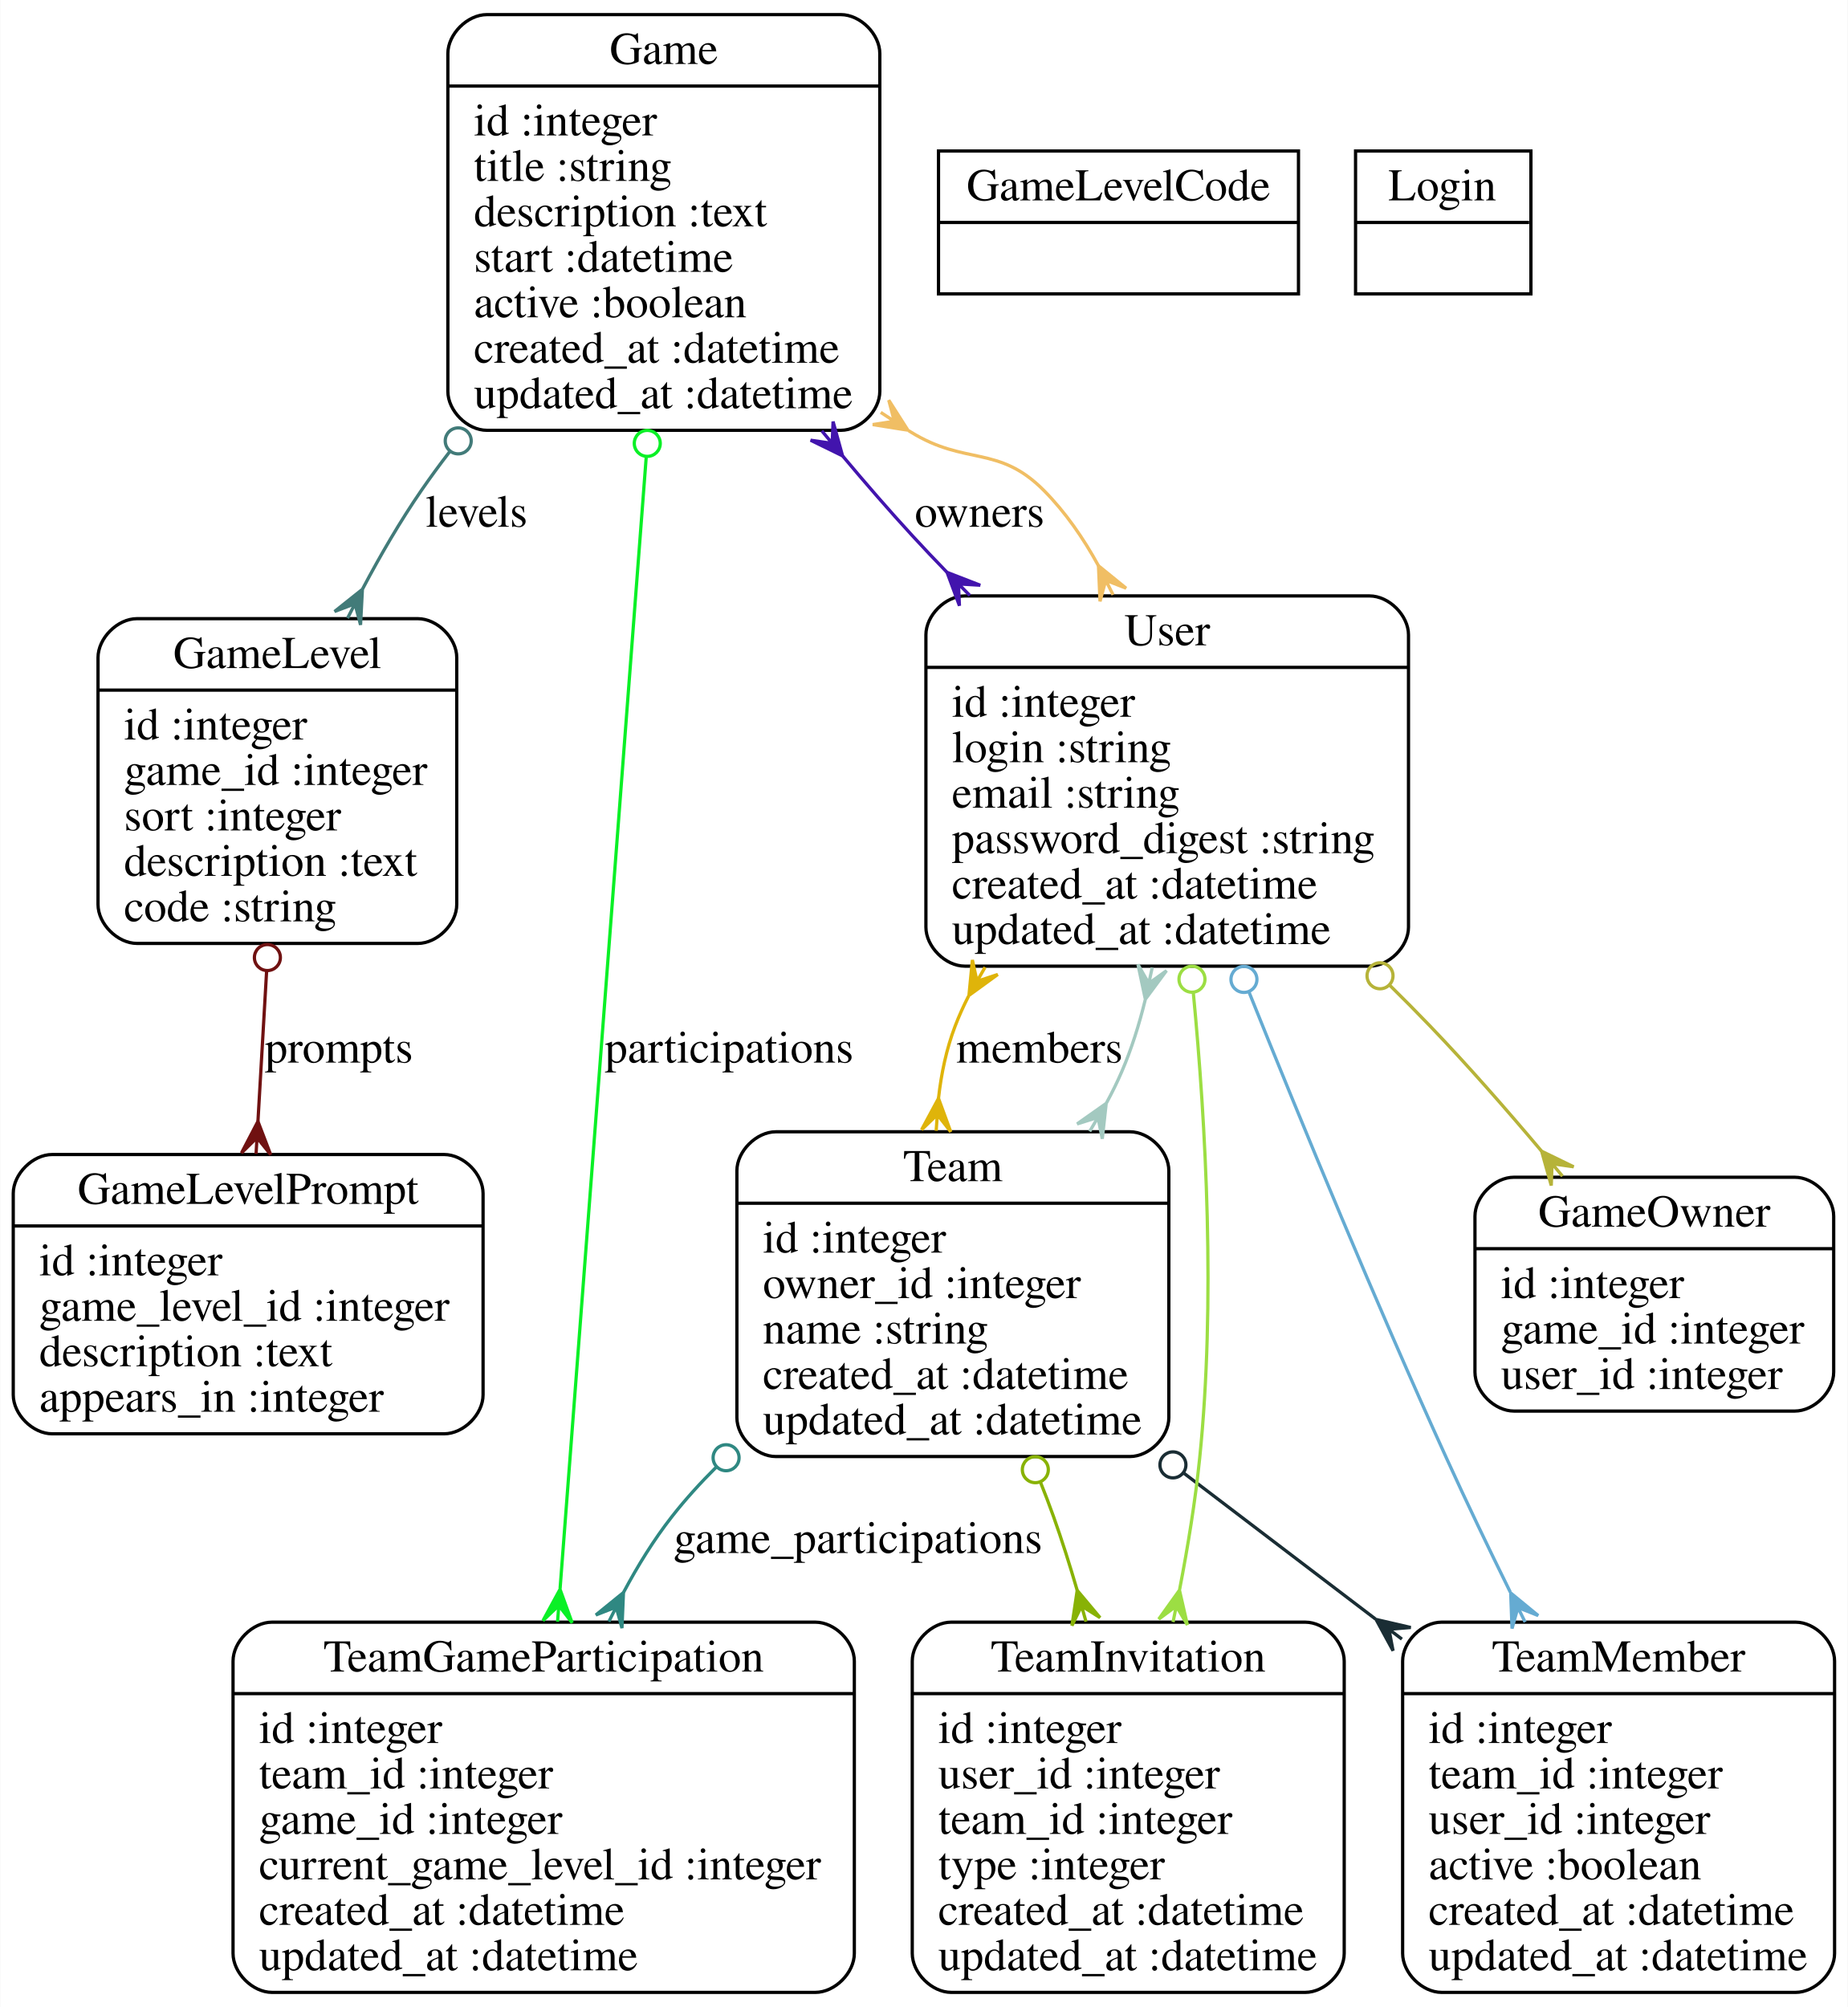
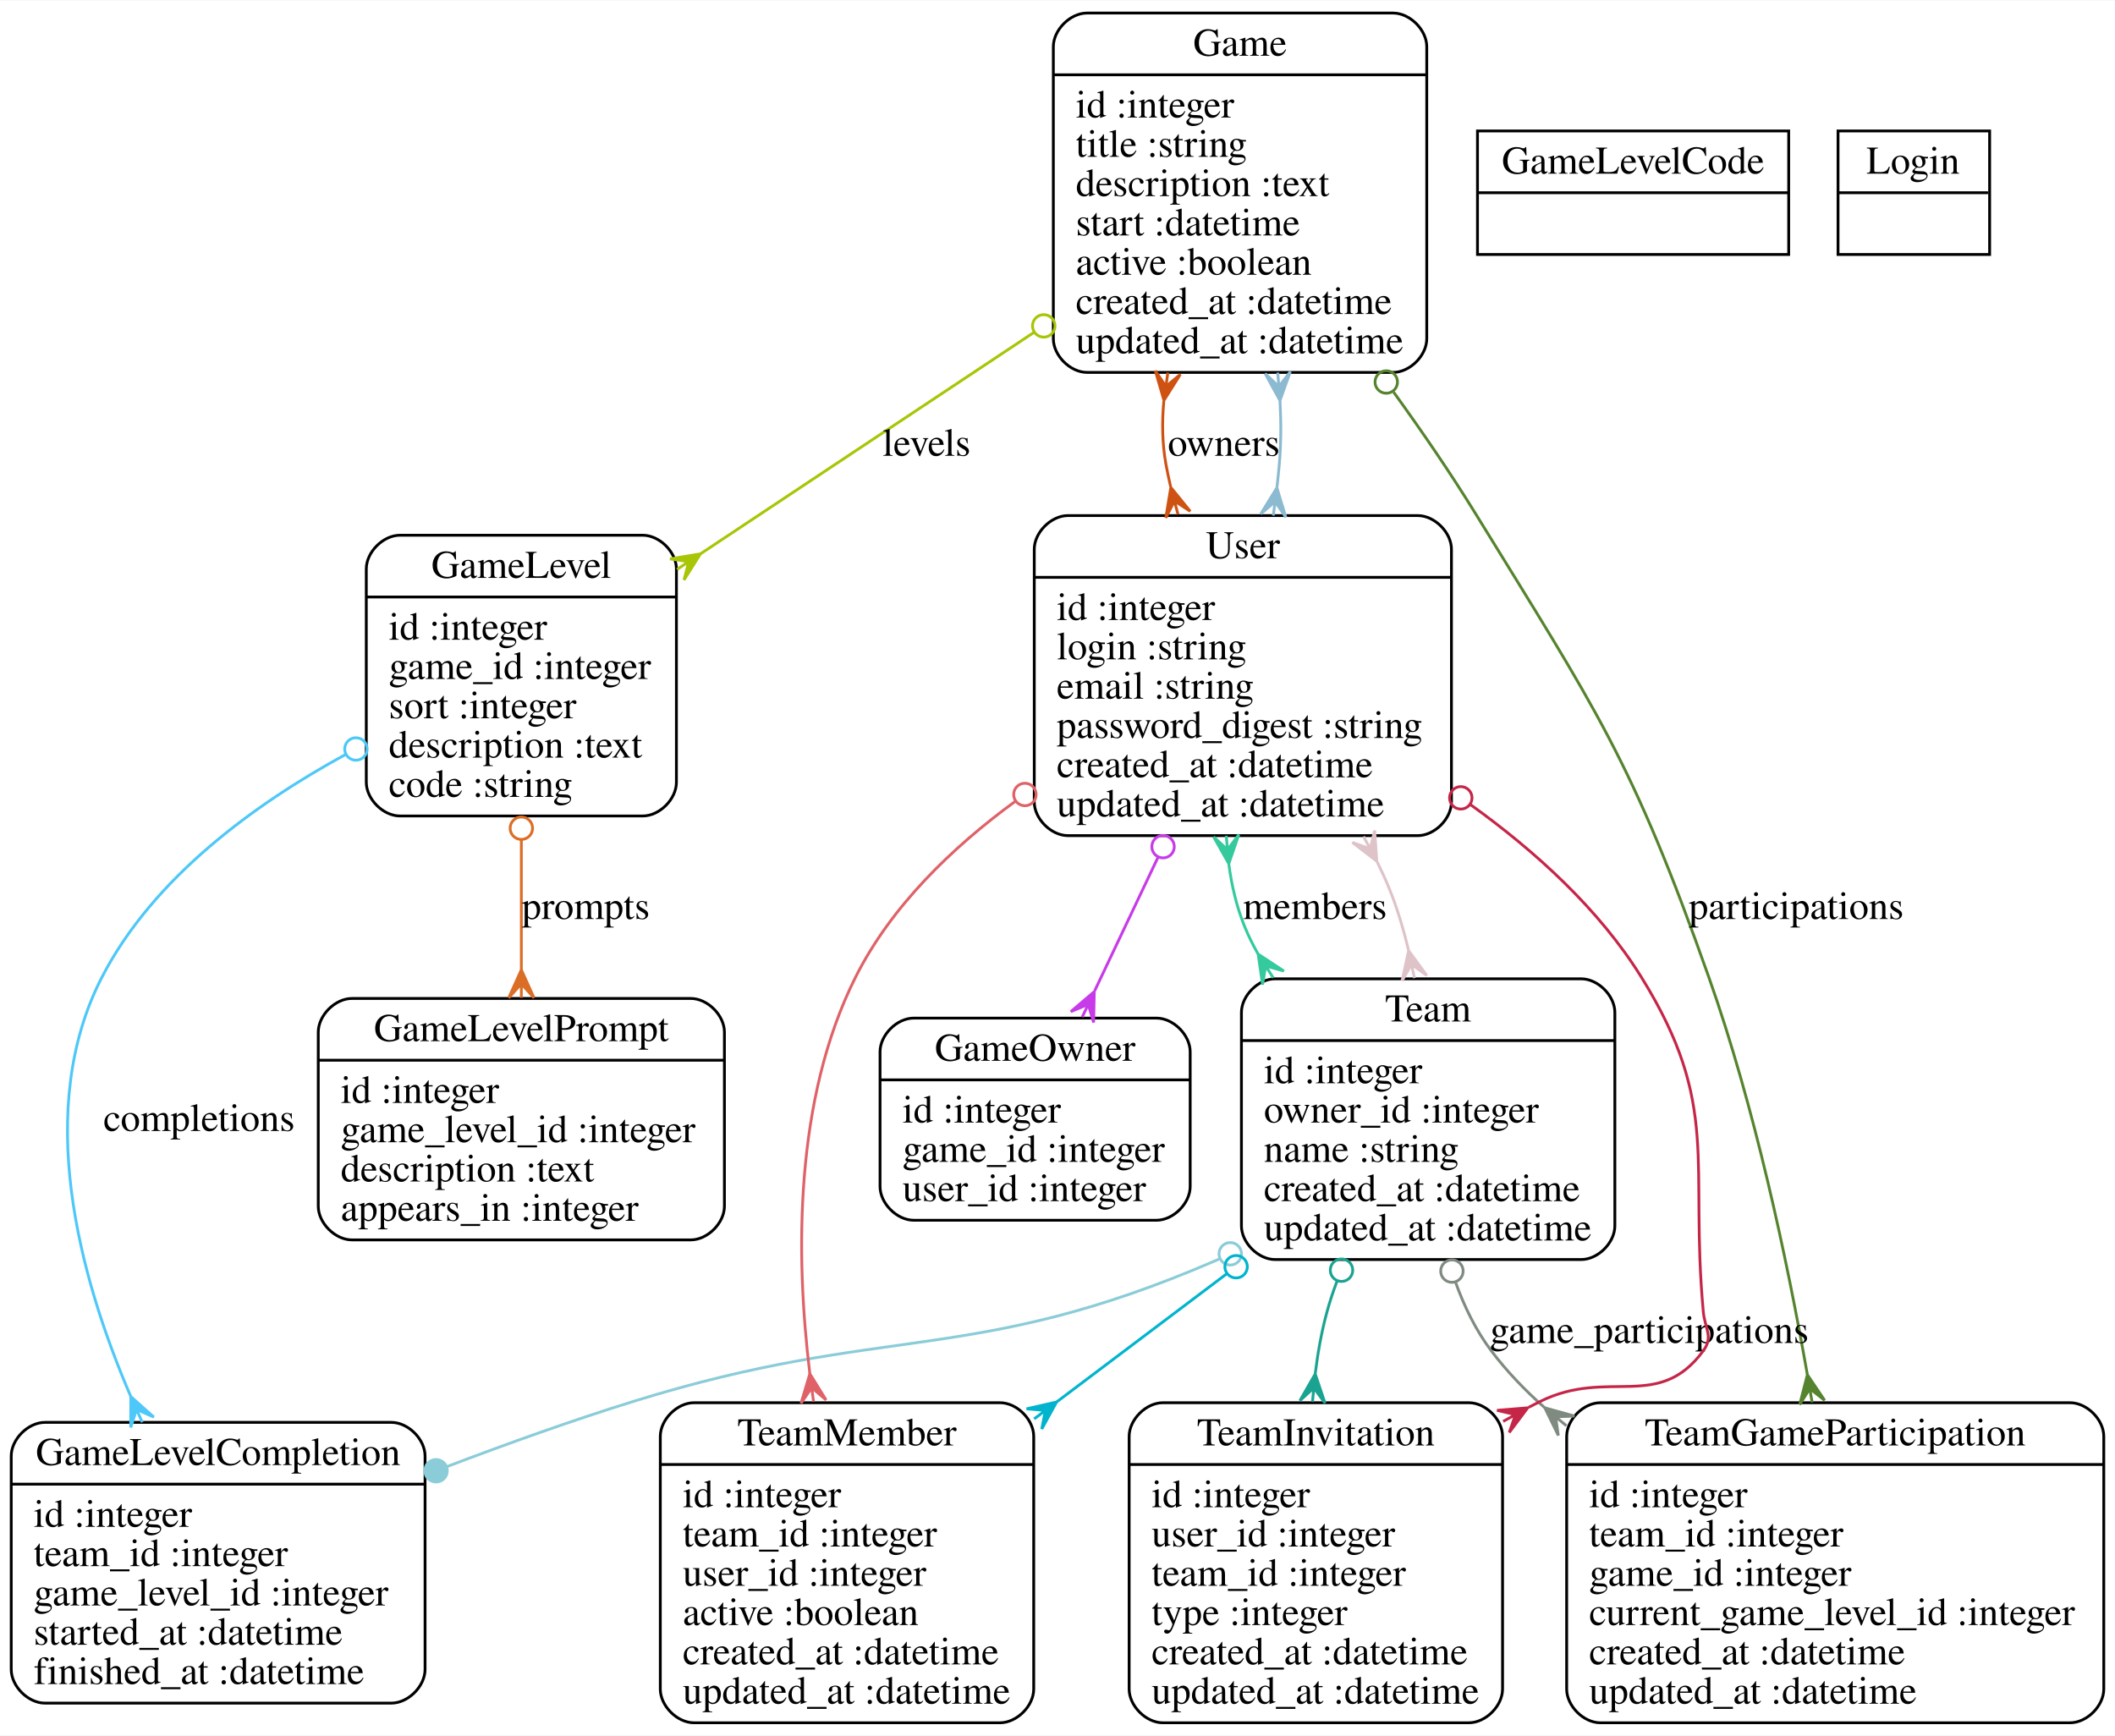
- <svg xmlns="http://www.w3.org/2000/svg" width="569pt" height="618pt" viewBox="0.00 0.00 568.84 618.00">
+ <svg xmlns="http://www.w3.org/2000/svg" width="753pt" height="618pt" viewBox="0.00 0.00 753.36 618.00">
  <g id="graph0" class="graph" transform="scale(1 1) rotate(0) translate(4 614)">
-     <polygon fill="white" stroke="none" points="-4,4 -4,-614 564.842,-614 564.842,4 -4,4" />
+     <polygon fill="white" stroke="none" points="-4,4 -4,-614 749.361,-614 749.361,4 -4,4" />
    <g id="node1" class="node">
-       <path fill="none" stroke="black" d="M145.831,-481.5C145.831,-481.5 254.842,-481.5 254.842,-481.5 260.842,-481.5 266.842,-487.5 266.842,-493.5 266.842,-493.5 266.842,-597.5 266.842,-597.5 266.842,-603.5 260.842,-609.5 254.842,-609.5 254.842,-609.5 145.831,-609.5 145.831,-609.5 139.831,-609.5 133.831,-603.5 133.831,-597.5 133.831,-597.5 133.831,-493.5 133.831,-493.5 133.831,-487.5 139.831,-481.5 145.831,-481.5" />
-       <text text-anchor="middle" x="200.336" y="-594.3" font-family="Times,serif" font-size="14.00">Game</text>
-       <polyline fill="none" stroke="black" points="133.831,-587.5 266.842,-587.5 " />
-       <text text-anchor="start" x="141.831" y="-572.3" font-family="Times,serif" font-size="14.00">id :integer</text>
-       <text text-anchor="start" x="141.831" y="-558.3" font-family="Times,serif" font-size="14.00">title :string</text>
-       <text text-anchor="start" x="141.831" y="-544.3" font-family="Times,serif" font-size="14.00">description :text</text>
-       <text text-anchor="start" x="141.831" y="-530.3" font-family="Times,serif" font-size="14.00">start :datetime</text>
-       <text text-anchor="start" x="141.831" y="-516.3" font-family="Times,serif" font-size="14.00">active :boolean</text>
-       <text text-anchor="start" x="141.831" y="-502.3" font-family="Times,serif" font-size="14.00">created_at :datetime</text>
-       <text text-anchor="start" x="141.831" y="-488.3" font-family="Times,serif" font-size="14.00">updated_at :datetime</text>
+       <path fill="none" stroke="black" d="M383.198,-481.5C383.198,-481.5 492.209,-481.5 492.209,-481.5 498.209,-481.5 504.209,-487.5 504.209,-493.5 504.209,-493.5 504.209,-597.5 504.209,-597.5 504.209,-603.5 498.209,-609.5 492.209,-609.5 492.209,-609.5 383.198,-609.5 383.198,-609.5 377.198,-609.5 371.198,-603.5 371.198,-597.5 371.198,-597.5 371.198,-493.5 371.198,-493.5 371.198,-487.5 377.198,-481.5 383.198,-481.5" />
+       <text text-anchor="middle" x="437.704" y="-594.3" font-family="Times,serif" font-size="14.00">Game</text>
+       <polyline fill="none" stroke="black" points="371.198,-587.5 504.209,-587.5 " />
+       <text text-anchor="start" x="379.198" y="-572.3" font-family="Times,serif" font-size="14.00">id :integer</text>
+       <text text-anchor="start" x="379.198" y="-558.3" font-family="Times,serif" font-size="14.00">title :string</text>
+       <text text-anchor="start" x="379.198" y="-544.3" font-family="Times,serif" font-size="14.00">description :text</text>
+       <text text-anchor="start" x="379.198" y="-530.3" font-family="Times,serif" font-size="14.00">start :datetime</text>
+       <text text-anchor="start" x="379.198" y="-516.3" font-family="Times,serif" font-size="14.00">active :boolean</text>
+       <text text-anchor="start" x="379.198" y="-502.3" font-family="Times,serif" font-size="14.00">created_at :datetime</text>
+       <text text-anchor="start" x="379.198" y="-488.3" font-family="Times,serif" font-size="14.00">updated_at :datetime</text>
    </g>
    <g id="node2" class="node">
-       <path fill="none" stroke="black" d="M38.103,-323.5C38.103,-323.5 124.569,-323.5 124.569,-323.5 130.569,-323.5 136.569,-329.5 136.569,-335.5 136.569,-335.5 136.569,-411.5 136.569,-411.5 136.569,-417.5 130.569,-423.5 124.569,-423.5 124.569,-423.5 38.103,-423.5 38.103,-423.5 32.103,-423.5 26.104,-417.5 26.104,-411.5 26.104,-411.5 26.104,-335.5 26.104,-335.5 26.104,-329.5 32.103,-323.5 38.103,-323.5" />
-       <text text-anchor="middle" x="81.336" y="-408.3" font-family="Times,serif" font-size="14.00">GameLevel</text>
-       <polyline fill="none" stroke="black" points="26.104,-401.5 136.569,-401.5 " />
-       <text text-anchor="start" x="34.103" y="-386.3" font-family="Times,serif" font-size="14.00">id :integer</text>
-       <text text-anchor="start" x="34.103" y="-372.3" font-family="Times,serif" font-size="14.00">game_id :integer</text>
-       <text text-anchor="start" x="34.103" y="-358.3" font-family="Times,serif" font-size="14.00">sort :integer</text>
-       <text text-anchor="start" x="34.103" y="-344.3" font-family="Times,serif" font-size="14.00">description :text</text>
-       <text text-anchor="start" x="34.103" y="-330.3" font-family="Times,serif" font-size="14.00">code :string</text>
+       <path fill="none" stroke="black" d="M138.471,-323.5C138.471,-323.5 224.937,-323.5 224.937,-323.5 230.937,-323.5 236.937,-329.5 236.937,-335.5 236.937,-335.5 236.937,-411.5 236.937,-411.5 236.937,-417.5 230.937,-423.5 224.937,-423.5 224.937,-423.5 138.471,-423.5 138.471,-423.5 132.471,-423.5 126.471,-417.5 126.471,-411.5 126.471,-411.5 126.471,-335.5 126.471,-335.5 126.471,-329.5 132.471,-323.5 138.471,-323.5" />
+       <text text-anchor="middle" x="181.704" y="-408.3" font-family="Times,serif" font-size="14.00">GameLevel</text>
+       <polyline fill="none" stroke="black" points="126.471,-401.5 236.937,-401.5 " />
+       <text text-anchor="start" x="134.471" y="-386.3" font-family="Times,serif" font-size="14.00">id :integer</text>
+       <text text-anchor="start" x="134.471" y="-372.3" font-family="Times,serif" font-size="14.00">game_id :integer</text>
+       <text text-anchor="start" x="134.471" y="-358.3" font-family="Times,serif" font-size="14.00">sort :integer</text>
+       <text text-anchor="start" x="134.471" y="-344.3" font-family="Times,serif" font-size="14.00">description :text</text>
+       <text text-anchor="start" x="134.471" y="-330.3" font-family="Times,serif" font-size="14.00">code :string</text>
    </g>
    <g id="edge3" class="edge">
-       <path fill="none" stroke="#427b79" d="M134.318,-474.823C131.299,-470.902 128.4,-466.948 125.681,-463 119.198,-453.585 113.09,-443.088 107.6,-432.707" />
-       <ellipse fill="none" stroke="#427b79" cx="137.021" cy="-478.245" rx="4" ry="4" />
-       <polygon fill="#427b79" stroke="#427b79" points="107.513,-432.538 106.943,-421.587 105.227,-428.091 102.941,-423.644 102.941,-423.644 102.941,-423.644 105.227,-428.091 98.939,-425.702 107.513,-432.538 107.513,-432.538" />
-       <text text-anchor="middle" x="142.664" y="-451.8" font-family="Times,serif" font-size="14.00">levels</text>
+       <path fill="none" stroke="#a8c506" d="M364.434,-495.844C326.937,-470.944 281.72,-440.917 245.648,-416.963" />
+       <ellipse fill="none" stroke="#a8c506" cx="367.779" cy="-498.065" rx="4" ry="4" />
+       <polygon fill="#a8c506" stroke="#a8c506" points="245.487,-416.856 239.646,-407.576 241.322,-414.09 237.157,-411.324 237.157,-411.324 237.157,-411.324 241.322,-414.09 234.668,-415.073 245.487,-416.856 245.487,-416.856" />
+       <text text-anchor="middle" x="326.031" y="-451.8" font-family="Times,serif" font-size="14.00">levels</text>
+     </g>
+     <g id="node9" class="node">
+       <path fill="none" stroke="black" d="M566.046,-0.5C566.046,-0.5 733.361,-0.5 733.361,-0.5 739.361,-0.5 745.361,-6.5 745.361,-12.5 745.361,-12.5 745.361,-102.5 745.361,-102.5 745.361,-108.5 739.361,-114.5 733.361,-114.5 733.361,-114.5 566.046,-114.5 566.046,-114.5 560.046,-114.5 554.046,-108.5 554.046,-102.5 554.046,-102.5 554.046,-12.5 554.046,-12.5 554.046,-6.5 560.046,-0.5 566.046,-0.5" />
+       <text text-anchor="middle" x="649.704" y="-99.3" font-family="Times,serif" font-size="14.00">TeamGameParticipation</text>
+       <polyline fill="none" stroke="black" points="554.046,-92.5 745.361,-92.5 " />
+       <text text-anchor="start" x="562.046" y="-77.3" font-family="Times,serif" font-size="14.00">id :integer</text>
+       <text text-anchor="start" x="562.046" y="-63.3" font-family="Times,serif" font-size="14.00">team_id :integer</text>
+       <text text-anchor="start" x="562.046" y="-49.3" font-family="Times,serif" font-size="14.00">game_id :integer</text>
+       <text text-anchor="start" x="562.046" y="-35.3" font-family="Times,serif" font-size="14.00">current_game_level_id :integer</text>
+       <text text-anchor="start" x="562.046" y="-21.3" font-family="Times,serif" font-size="14.00">created_at :datetime</text>
+       <text text-anchor="start" x="562.046" y="-7.3" font-family="Times,serif" font-size="14.00">updated_at :datetime</text>
+     </g>
+     <g id="edge1" class="edge">
+       <path fill="none" stroke="#55832e" d="M492.417,-474.462C502.598,-460.37 512.816,-445.444 521.704,-431 564.722,-361.086 577.342,-343.395 604.704,-266 620.992,-219.927 632.478,-165.927 639.767,-124.565" />
+       <ellipse fill="none" stroke="#55832e" cx="489.784" cy="-478.075" rx="4" ry="4" />
+       <polygon fill="#55832e" stroke="#55832e" points="639.786,-124.458 645.92,-115.368 640.636,-119.531 641.485,-114.603 641.485,-114.603 641.485,-114.603 640.636,-119.531 637.051,-113.839 639.786,-124.458 639.786,-124.458" />
+       <text text-anchor="middle" x="635.804" y="-286.8" font-family="Times,serif" font-size="14.00">participations</text>
+     </g>
+     <g id="node12" class="node">
+       <path fill="none" stroke="black" d="M376.402,-316.5C376.402,-316.5 501.005,-316.5 501.005,-316.5 507.005,-316.5 513.005,-322.5 513.005,-328.5 513.005,-328.5 513.005,-418.5 513.005,-418.5 513.005,-424.5 507.005,-430.5 501.005,-430.5 501.005,-430.5 376.402,-430.5 376.402,-430.5 370.402,-430.5 364.402,-424.5 364.402,-418.5 364.402,-418.5 364.402,-328.5 364.402,-328.5 364.402,-322.5 370.402,-316.5 376.402,-316.5" />
+       <text text-anchor="middle" x="438.704" y="-415.3" font-family="Times,serif" font-size="14.00">User</text>
+       <polyline fill="none" stroke="black" points="364.402,-408.5 513.005,-408.5 " />
+       <text text-anchor="start" x="372.402" y="-393.3" font-family="Times,serif" font-size="14.00">id :integer</text>
+       <text text-anchor="start" x="372.402" y="-379.3" font-family="Times,serif" font-size="14.00">login :string</text>
+       <text text-anchor="start" x="372.402" y="-365.3" font-family="Times,serif" font-size="14.00">email :string</text>
+       <text text-anchor="start" x="372.402" y="-351.3" font-family="Times,serif" font-size="14.00">password_digest :string</text>
+       <text text-anchor="start" x="372.402" y="-337.3" font-family="Times,serif" font-size="14.00">created_at :datetime</text>
+       <text text-anchor="start" x="372.402" y="-323.3" font-family="Times,serif" font-size="14.00">updated_at :datetime</text>
+     </g>
+     <g id="edge2" class="edge">
+       <path fill="none" stroke="#ce5313" d="M410.558,-471.286C409.855,-463.802 409.972,-456.277 411.269,-449 411.751,-446.295 412.325,-443.559 412.973,-440.814" />
+       <polygon fill="#ce5313" stroke="#ce5313" points="410.594,-471.538 407.536,-482.069 411.293,-476.489 411.992,-481.44 411.992,-481.44 411.992,-481.44 411.293,-476.489 416.448,-480.811 410.594,-471.538 410.594,-471.538" />
+       <polygon fill="#ce5313" stroke="#ce5313" points="413.046,-440.536 419.961,-432.025 414.329,-435.703 415.612,-430.871 415.612,-430.871 415.612,-430.871 414.329,-435.703 411.262,-429.716 413.046,-440.536 413.046,-440.536" />
+       <text text-anchor="middle" x="431.921" y="-451.8" font-family="Times,serif" font-size="14.00">owners</text>
+     </g>
+     <g id="node4" class="node">
+       <path fill="none" stroke="black" d="M12,-7.5C12,-7.5 135.407,-7.5 135.407,-7.5 141.407,-7.5 147.407,-13.5 147.407,-19.5 147.407,-19.5 147.407,-95.5 147.407,-95.5 147.407,-101.5 141.407,-107.5 135.407,-107.5 135.407,-107.5 12,-107.5 12,-107.5 6,-107.5 0,-101.5 0,-95.5 0,-95.5 0,-19.5 0,-19.5 0,-13.5 6,-7.5 12,-7.5" />
+       <text text-anchor="middle" x="73.704" y="-92.3" font-family="Times,serif" font-size="14.00">GameLevelCompletion</text>
+       <polyline fill="none" stroke="black" points="0,-85.5 147.407,-85.5 " />
+       <text text-anchor="start" x="8" y="-70.3" font-family="Times,serif" font-size="14.00">id :integer</text>
+       <text text-anchor="start" x="8" y="-56.3" font-family="Times,serif" font-size="14.00">team_id :integer</text>
+       <text text-anchor="start" x="8" y="-42.3" font-family="Times,serif" font-size="14.00">game_level_id :integer</text>
+       <text text-anchor="start" x="8" y="-28.3" font-family="Times,serif" font-size="14.00">started_at :datetime</text>
+       <text text-anchor="start" x="8" y="-14.3" font-family="Times,serif" font-size="14.00">finished_at :datetime</text>
+     </g>
+     <g id="edge5" class="edge">
+       <path fill="none" stroke="#4dc8f8" d="M119.081,-345.4C86.859,-327.833 50.584,-301.543 32.269,-266 8.206,-219.301 23.957,-160.024 42.549,-116.795" />
+       <ellipse fill="none" stroke="#4dc8f8" cx="122.779" cy="-347.362" rx="4" ry="4" />
+       <polygon fill="#4dc8f8" stroke="#4dc8f8" points="42.599,-116.682 50.783,-109.383 44.636,-112.116 46.673,-107.549 46.673,-107.549 46.673,-107.549 44.636,-112.116 42.563,-105.716 42.599,-116.682 42.599,-116.682" />
+       <text text-anchor="middle" x="66.921" y="-211.3" font-family="Times,serif" font-size="14.00">completions</text>
+     </g>
+     <g id="node5" class="node">
+       <path fill="none" stroke="black" d="M121.367,-172.5C121.367,-172.5 242.04,-172.5 242.04,-172.5 248.04,-172.5 254.04,-178.5 254.04,-184.5 254.04,-184.5 254.04,-246.5 254.04,-246.5 254.04,-252.5 248.04,-258.5 242.04,-258.5 242.04,-258.5 121.367,-258.5 121.367,-258.5 115.367,-258.5 109.367,-252.5 109.367,-246.5 109.367,-246.5 109.367,-184.5 109.367,-184.5 109.367,-178.5 115.367,-172.5 121.367,-172.5" />
+       <text text-anchor="middle" x="181.704" y="-243.3" font-family="Times,serif" font-size="14.00">GameLevelPrompt</text>
+       <polyline fill="none" stroke="black" points="109.367,-236.5 254.04,-236.5 " />
+       <text text-anchor="start" x="117.367" y="-221.3" font-family="Times,serif" font-size="14.00">id :integer</text>
+       <text text-anchor="start" x="117.367" y="-207.3" font-family="Times,serif" font-size="14.00">game_level_id :integer</text>
+       <text text-anchor="start" x="117.367" y="-193.3" font-family="Times,serif" font-size="14.00">description :text</text>
+       <text text-anchor="start" x="117.367" y="-179.3" font-family="Times,serif" font-size="14.00">appears_in :integer</text>
+     </g>
+     <g id="edge4" class="edge">
+       <path fill="none" stroke="#db6e27" d="M181.704,-314.991C181.704,-299.847 181.704,-283.593 181.704,-268.742" />
+       <ellipse fill="none" stroke="#db6e27" cx="181.704" cy="-319.141" rx="4" ry="4" />
+       <polygon fill="#db6e27" stroke="#db6e27" points="181.704,-268.716 186.204,-258.716 181.704,-263.716 181.704,-258.716 181.704,-258.716 181.704,-258.716 181.704,-263.716 177.204,-258.716 181.704,-268.716 181.704,-268.716" />
+       <text text-anchor="middle" x="204.648" y="-286.8" font-family="Times,serif" font-size="14.00">prompts</text>
+     </g>
+     <g id="node3" class="node">
+       <polygon fill="none" stroke="black" points="522.279,-523.5 522.279,-567.5 633.128,-567.5 633.128,-523.5 522.279,-523.5" />
+       <text text-anchor="middle" x="577.704" y="-552.3" font-family="Times,serif" font-size="14.00">GameLevelCode</text>
+       <polyline fill="none" stroke="black" points="522.279,-545.5 633.128,-545.5 " />
+       <text text-anchor="middle" x="577.704" y="-530.3" font-family="Times,serif" font-size="14.00"> </text>
+     </g>
+     <g id="node6" class="node">
+       <path fill="none" stroke="black" d="M321.471,-179.5C321.471,-179.5 407.937,-179.5 407.937,-179.5 413.937,-179.5 419.937,-185.5 419.937,-191.5 419.937,-191.5 419.937,-239.5 419.937,-239.5 419.937,-245.5 413.937,-251.5 407.937,-251.5 407.937,-251.5 321.471,-251.5 321.471,-251.5 315.471,-251.5 309.471,-245.5 309.471,-239.5 309.471,-239.5 309.471,-191.5 309.471,-191.5 309.471,-185.5 315.471,-179.5 321.471,-179.5" />
+       <text text-anchor="middle" x="364.704" y="-236.3" font-family="Times,serif" font-size="14.00">GameOwner</text>
+       <polyline fill="none" stroke="black" points="309.471,-229.5 419.937,-229.5 " />
+       <text text-anchor="start" x="317.471" y="-214.3" font-family="Times,serif" font-size="14.00">id :integer</text>
+       <text text-anchor="start" x="317.471" y="-200.3" font-family="Times,serif" font-size="14.00">game_id :integer</text>
+       <text text-anchor="start" x="317.471" y="-186.3" font-family="Times,serif" font-size="14.00">user_id :integer</text>
+     </g>
+     <g id="node7" class="node">
+       <polygon fill="none" stroke="black" points="650.704,-523.5 650.704,-567.5 704.704,-567.5 704.704,-523.5 650.704,-523.5" />
+       <text text-anchor="middle" x="677.424" y="-552.3" font-family="Times,serif" font-size="14.00">Login</text>
+       <polyline fill="none" stroke="black" points="650.704,-545.5 704.145,-545.5 " />
+       <text text-anchor="middle" x="677.424" y="-530.3" font-family="Times,serif" font-size="14.00"> </text>
    </g>
    <g id="node8" class="node">
-       <path fill="none" stroke="black" d="M79.679,-0.5C79.679,-0.5 246.994,-0.5 246.994,-0.5 252.994,-0.5 258.994,-6.5 258.994,-12.5 258.994,-12.5 258.994,-102.5 258.994,-102.5 258.994,-108.5 252.994,-114.5 246.994,-114.5 246.994,-114.5 79.679,-114.5 79.679,-114.5 73.679,-114.5 67.679,-108.5 67.679,-102.5 67.679,-102.5 67.679,-12.5 67.679,-12.5 67.679,-6.5 73.679,-0.5 79.679,-0.5" />
-       <text text-anchor="middle" x="163.336" y="-99.3" font-family="Times,serif" font-size="14.00">TeamGameParticipation</text>
-       <polyline fill="none" stroke="black" points="67.679,-92.5 258.994,-92.5 " />
-       <text text-anchor="start" x="75.679" y="-77.3" font-family="Times,serif" font-size="14.00">id :integer</text>
-       <text text-anchor="start" x="75.679" y="-63.3" font-family="Times,serif" font-size="14.00">team_id :integer</text>
-       <text text-anchor="start" x="75.679" y="-49.3" font-family="Times,serif" font-size="14.00">game_id :integer</text>
-       <text text-anchor="start" x="75.679" y="-35.3" font-family="Times,serif" font-size="14.00">current_game_level_id :integer</text>
-       <text text-anchor="start" x="75.679" y="-21.3" font-family="Times,serif" font-size="14.00">created_at :datetime</text>
-       <text text-anchor="start" x="75.679" y="-7.3" font-family="Times,serif" font-size="14.00">updated_at :datetime</text>
-     </g>
-     <g id="edge1" class="edge">
-       <path fill="none" stroke="#0af026" d="M194.926,-473.439C187.794,-379.753 175.339,-216.151 168.389,-124.871" />
-       <ellipse fill="none" stroke="#0af026" cx="195.234" cy="-477.474" rx="4" ry="4" />
-       <polygon fill="#0af026" stroke="#0af026" points="168.37,-124.618 172.098,-114.306 167.991,-119.633 167.611,-114.647 167.611,-114.647 167.611,-114.647 167.991,-119.633 163.124,-114.989 168.37,-124.618 168.37,-124.618" />
-       <text text-anchor="middle" x="220.437" y="-286.8" font-family="Times,serif" font-size="14.00">participations</text>
+       <path fill="none" stroke="black" d="M450.198,-165.5C450.198,-165.5 559.209,-165.5 559.209,-165.5 565.209,-165.5 571.209,-171.5 571.209,-177.5 571.209,-177.5 571.209,-253.5 571.209,-253.5 571.209,-259.5 565.209,-265.5 559.209,-265.5 559.209,-265.5 450.198,-265.5 450.198,-265.5 444.198,-265.5 438.198,-259.5 438.198,-253.5 438.198,-253.5 438.198,-177.5 438.198,-177.5 438.198,-171.5 444.198,-165.5 450.198,-165.5" />
+       <text text-anchor="middle" x="504.704" y="-250.3" font-family="Times,serif" font-size="14.00">Team</text>
+       <polyline fill="none" stroke="black" points="438.198,-243.5 571.209,-243.5 " />
+       <text text-anchor="start" x="446.198" y="-228.3" font-family="Times,serif" font-size="14.00">id :integer</text>
+       <text text-anchor="start" x="446.198" y="-214.3" font-family="Times,serif" font-size="14.00">owner_id :integer</text>
+       <text text-anchor="start" x="446.198" y="-200.3" font-family="Times,serif" font-size="14.00">name :string</text>
+       <text text-anchor="start" x="446.198" y="-186.3" font-family="Times,serif" font-size="14.00">created_at :datetime</text>
+       <text text-anchor="start" x="446.198" y="-172.3" font-family="Times,serif" font-size="14.00">updated_at :datetime</text>
+     </g>
+     <g id="edge10" class="edge">
+       <path fill="none" stroke="#8accd8" d="M430.413,-165.749C429.843,-165.495 429.273,-165.246 428.704,-165 341.795,-127.521 312.099,-143.046 221.704,-115 199.851,-108.22 176.572,-99.88 155.101,-91.71" />
+       <ellipse fill="none" stroke="#8accd8" cx="434.214" cy="-167.545" rx="4" ry="4" />
+       <ellipse fill="#8accd8" stroke="#8accd8" cx="151.322" cy="-90.261" rx="4" ry="4" />
+     </g>
+     <g id="edge9" class="edge">
+       <path fill="none" stroke="#7f8b81" d="M514.439,-157.484C517.572,-148.753 521.713,-140.247 527.186,-133 532.695,-125.706 539.144,-118.971 546.15,-112.786" />
+       <ellipse fill="none" stroke="#7f8b81" cx="513.173" cy="-161.385" rx="4" ry="4" />
+       <polygon fill="#7f8b81" stroke="#7f8b81" points="546.268,-112.687 556.832,-109.747 550.11,-109.488 553.953,-106.289 553.953,-106.289 553.953,-106.289 550.11,-109.488 551.074,-102.831 546.268,-112.687 546.268,-112.687" />
+       <text text-anchor="middle" x="583.462" y="-135.8" font-family="Times,serif" font-size="14.00">game_participations</text>
+     </g>
+     <g id="node10" class="node">
+       <path fill="none" stroke="black" d="M410.198,-0.5C410.198,-0.5 519.209,-0.5 519.209,-0.5 525.209,-0.5 531.209,-6.5 531.209,-12.5 531.209,-12.5 531.209,-102.5 531.209,-102.5 531.209,-108.5 525.209,-114.5 519.209,-114.5 519.209,-114.5 410.198,-114.5 410.198,-114.5 404.198,-114.5 398.198,-108.5 398.198,-102.5 398.198,-102.5 398.198,-12.5 398.198,-12.5 398.198,-6.5 404.198,-0.5 410.198,-0.5" />
+       <text text-anchor="middle" x="464.704" y="-99.3" font-family="Times,serif" font-size="14.00">TeamInvitation</text>
+       <polyline fill="none" stroke="black" points="398.198,-92.5 531.209,-92.5 " />
+       <text text-anchor="start" x="406.198" y="-77.3" font-family="Times,serif" font-size="14.00">id :integer</text>
+       <text text-anchor="start" x="406.198" y="-63.3" font-family="Times,serif" font-size="14.00">user_id :integer</text>
+       <text text-anchor="start" x="406.198" y="-49.3" font-family="Times,serif" font-size="14.00">team_id :integer</text>
+       <text text-anchor="start" x="406.198" y="-35.3" font-family="Times,serif" font-size="14.00">type :integer</text>
+       <text text-anchor="start" x="406.198" y="-21.3" font-family="Times,serif" font-size="14.00">created_at :datetime</text>
+       <text text-anchor="start" x="406.198" y="-7.3" font-family="Times,serif" font-size="14.00">updated_at :datetime</text>
+     </g>
+     <g id="edge8" class="edge">
+       <path fill="none" stroke="#1ba392" d="M472.314,-157.972C470.928,-154.325 469.704,-150.65 468.704,-147 466.775,-139.964 465.423,-132.496 464.502,-124.999" />
+       <ellipse fill="none" stroke="#1ba392" cx="473.845" cy="-161.705" rx="4" ry="4" />
+       <polygon fill="#1ba392" stroke="#1ba392" points="464.477,-124.747 467.976,-114.354 463.987,-119.771 463.497,-114.795 463.497,-114.795 463.497,-114.795 463.987,-119.771 459.019,-115.235 464.477,-124.747 464.477,-124.747" />
    </g>
    <g id="node11" class="node">
-       <path fill="none" stroke="black" d="M293.035,-316.5C293.035,-316.5 417.638,-316.5 417.638,-316.5 423.638,-316.5 429.638,-322.5 429.638,-328.5 429.638,-328.5 429.638,-418.5 429.638,-418.5 429.638,-424.5 423.638,-430.5 417.638,-430.5 417.638,-430.5 293.035,-430.5 293.035,-430.5 287.035,-430.5 281.035,-424.5 281.035,-418.5 281.035,-418.5 281.035,-328.5 281.035,-328.5 281.035,-322.5 287.035,-316.5 293.035,-316.5" />
-       <text text-anchor="middle" x="355.336" y="-415.3" font-family="Times,serif" font-size="14.00">User</text>
-       <polyline fill="none" stroke="black" points="281.035,-408.5 429.638,-408.5 " />
-       <text text-anchor="start" x="289.035" y="-393.3" font-family="Times,serif" font-size="14.00">id :integer</text>
-       <text text-anchor="start" x="289.035" y="-379.3" font-family="Times,serif" font-size="14.00">login :string</text>
-       <text text-anchor="start" x="289.035" y="-365.3" font-family="Times,serif" font-size="14.00">email :string</text>
-       <text text-anchor="start" x="289.035" y="-351.3" font-family="Times,serif" font-size="14.00">password_digest :string</text>
-       <text text-anchor="start" x="289.035" y="-337.3" font-family="Times,serif" font-size="14.00">created_at :datetime</text>
-       <text text-anchor="start" x="289.035" y="-323.3" font-family="Times,serif" font-size="14.00">updated_at :datetime</text>
-     </g>
-     <g id="edge2" class="edge">
-       <path fill="none" stroke="#4214ad" d="M255.41,-473.581C262.476,-465.152 269.744,-456.785 276.902,-449 280.31,-445.293 283.865,-441.546 287.498,-437.806" />
-       <polygon fill="#4214ad" stroke="#4214ad" points="255.372,-473.627 245.524,-478.451 252.18,-477.476 248.988,-481.324 248.988,-481.324 248.988,-481.324 252.18,-477.476 252.451,-484.197 255.372,-473.627 255.372,-473.627" />
-       <polygon fill="#4214ad" stroke="#4214ad" points="287.543,-437.761 297.768,-433.798 291.053,-434.2 294.563,-430.639 294.563,-430.639 294.563,-430.639 291.053,-434.2 291.359,-427.48 287.543,-437.761 287.543,-437.761" />
-       <text text-anchor="middle" x="297.554" y="-451.8" font-family="Times,serif" font-size="14.00">owners</text>
-     </g>
-     <g id="node4" class="node">
-       <path fill="none" stroke="black" d="M12,-172.5C12,-172.5 132.673,-172.5 132.673,-172.5 138.673,-172.5 144.673,-178.5 144.673,-184.5 144.673,-184.5 144.673,-246.5 144.673,-246.5 144.673,-252.5 138.673,-258.5 132.673,-258.5 132.673,-258.5 12,-258.5 12,-258.5 6,-258.5 0,-252.5 0,-246.5 0,-246.5 0,-184.5 0,-184.5 0,-178.5 6,-172.5 12,-172.5" />
-       <text text-anchor="middle" x="72.336" y="-243.3" font-family="Times,serif" font-size="14.00">GameLevelPrompt</text>
-       <polyline fill="none" stroke="black" points="0,-236.5 144.673,-236.5 " />
-       <text text-anchor="start" x="8" y="-221.3" font-family="Times,serif" font-size="14.00">id :integer</text>
-       <text text-anchor="start" x="8" y="-207.3" font-family="Times,serif" font-size="14.00">game_level_id :integer</text>
-       <text text-anchor="start" x="8" y="-193.3" font-family="Times,serif" font-size="14.00">description :text</text>
-       <text text-anchor="start" x="8" y="-179.3" font-family="Times,serif" font-size="14.00">appears_in :integer</text>
-     </g>
-     <g id="edge4" class="edge">
-       <path fill="none" stroke="#701111" d="M78.019,-314.991C77.145,-299.847 76.207,-283.593 75.35,-268.742" />
-       <ellipse fill="none" stroke="#701111" cx="78.258" cy="-319.147" rx="4" ry="4" />
-       <polygon fill="#701111" stroke="#701111" points="75.348,-268.699 79.264,-258.457 75.06,-263.708 74.772,-258.716 74.772,-258.716 74.772,-258.716 75.06,-263.708 70.279,-258.975 75.348,-268.699 75.348,-268.699" />
-       <text text-anchor="middle" x="100.281" y="-286.8" font-family="Times,serif" font-size="14.00">prompts</text>
-     </g>
-     <g id="node3" class="node">
-       <polygon fill="none" stroke="black" points="284.912,-523.5 284.912,-567.5 395.761,-567.5 395.761,-523.5 284.912,-523.5" />
-       <text text-anchor="middle" x="340.336" y="-552.3" font-family="Times,serif" font-size="14.00">GameLevelCode</text>
-       <polyline fill="none" stroke="black" points="284.912,-545.5 395.761,-545.5 " />
-       <text text-anchor="middle" x="340.336" y="-530.3" font-family="Times,serif" font-size="14.00"> </text>
-     </g>
-     <g id="node5" class="node">
-       <path fill="none" stroke="black" d="M462.104,-179.5C462.104,-179.5 548.569,-179.5 548.569,-179.5 554.569,-179.5 560.569,-185.5 560.569,-191.5 560.569,-191.5 560.569,-239.5 560.569,-239.5 560.569,-245.5 554.569,-251.5 548.569,-251.5 548.569,-251.5 462.104,-251.5 462.104,-251.5 456.104,-251.5 450.104,-245.5 450.104,-239.5 450.104,-239.5 450.104,-191.5 450.104,-191.5 450.104,-185.5 456.104,-179.5 462.104,-179.5" />
-       <text text-anchor="middle" x="505.336" y="-236.3" font-family="Times,serif" font-size="14.00">GameOwner</text>
-       <polyline fill="none" stroke="black" points="450.104,-229.5 560.569,-229.5 " />
-       <text text-anchor="start" x="458.104" y="-214.3" font-family="Times,serif" font-size="14.00">id :integer</text>
-       <text text-anchor="start" x="458.104" y="-200.3" font-family="Times,serif" font-size="14.00">game_id :integer</text>
-       <text text-anchor="start" x="458.104" y="-186.3" font-family="Times,serif" font-size="14.00">user_id :integer</text>
-     </g>
-     <g id="node6" class="node">
-       <polygon fill="none" stroke="black" points="413.336,-523.5 413.336,-567.5 467.336,-567.5 467.336,-523.5 413.336,-523.5" />
-       <text text-anchor="middle" x="440.057" y="-552.3" font-family="Times,serif" font-size="14.00">Login</text>
-       <polyline fill="none" stroke="black" points="413.336,-545.5 466.778,-545.5 " />
-       <text text-anchor="middle" x="440.057" y="-530.3" font-family="Times,serif" font-size="14.00"> </text>
-     </g>
-     <g id="node7" class="node">
-       <path fill="none" stroke="black" d="M234.831,-165.5C234.831,-165.5 343.842,-165.5 343.842,-165.5 349.842,-165.5 355.842,-171.5 355.842,-177.5 355.842,-177.5 355.842,-253.5 355.842,-253.5 355.842,-259.5 349.842,-265.5 343.842,-265.5 343.842,-265.5 234.831,-265.5 234.831,-265.5 228.831,-265.5 222.831,-259.5 222.831,-253.5 222.831,-253.5 222.831,-177.5 222.831,-177.5 222.831,-171.5 228.831,-165.5 234.831,-165.5" />
-       <text text-anchor="middle" x="289.336" y="-250.3" font-family="Times,serif" font-size="14.00">Team</text>
-       <polyline fill="none" stroke="black" points="222.831,-243.5 355.842,-243.5 " />
-       <text text-anchor="start" x="230.831" y="-228.3" font-family="Times,serif" font-size="14.00">id :integer</text>
-       <text text-anchor="start" x="230.831" y="-214.3" font-family="Times,serif" font-size="14.00">owner_id :integer</text>
-       <text text-anchor="start" x="230.831" y="-200.3" font-family="Times,serif" font-size="14.00">name :string</text>
-       <text text-anchor="start" x="230.831" y="-186.3" font-family="Times,serif" font-size="14.00">created_at :datetime</text>
-       <text text-anchor="start" x="230.831" y="-172.3" font-family="Times,serif" font-size="14.00">updated_at :datetime</text>
-     </g>
-     <g id="edge8" class="edge">
-       <path fill="none" stroke="#2f8882" d="M216.506,-162.272C211.588,-157.392 206.953,-152.284 202.819,-147 197.261,-139.897 192.299,-131.887 187.928,-123.663" />
-       <ellipse fill="none" stroke="#2f8882" cx="219.504" cy="-165.132" rx="4" ry="4" />
-       <polygon fill="#2f8882" stroke="#2f8882" points="187.907,-123.622 187.437,-112.666 185.662,-119.154 183.416,-114.687 183.416,-114.687 183.416,-114.687 185.662,-119.154 179.395,-116.708 187.907,-123.622 187.907,-123.622" />
-       <text text-anchor="middle" x="260.095" y="-135.8" font-family="Times,serif" font-size="14.00">game_participations</text>
-     </g>
-     <g id="node9" class="node">
-       <path fill="none" stroke="black" d="M288.831,-0.5C288.831,-0.5 397.842,-0.5 397.842,-0.5 403.842,-0.5 409.842,-6.5 409.842,-12.5 409.842,-12.5 409.842,-102.5 409.842,-102.5 409.842,-108.5 403.842,-114.5 397.842,-114.5 397.842,-114.5 288.831,-114.5 288.831,-114.5 282.831,-114.5 276.831,-108.5 276.831,-102.5 276.831,-102.5 276.831,-12.5 276.831,-12.5 276.831,-6.5 282.831,-0.5 288.831,-0.5" />
-       <text text-anchor="middle" x="343.336" y="-99.3" font-family="Times,serif" font-size="14.00">TeamInvitation</text>
-       <polyline fill="none" stroke="black" points="276.831,-92.5 409.842,-92.5 " />
-       <text text-anchor="start" x="284.831" y="-77.3" font-family="Times,serif" font-size="14.00">id :integer</text>
-       <text text-anchor="start" x="284.831" y="-63.3" font-family="Times,serif" font-size="14.00">user_id :integer</text>
-       <text text-anchor="start" x="284.831" y="-49.3" font-family="Times,serif" font-size="14.00">team_id :integer</text>
-       <text text-anchor="start" x="284.831" y="-35.3" font-family="Times,serif" font-size="14.00">type :integer</text>
-       <text text-anchor="start" x="284.831" y="-21.3" font-family="Times,serif" font-size="14.00">created_at :datetime</text>
-       <text text-anchor="start" x="284.831" y="-7.3" font-family="Times,serif" font-size="14.00">updated_at :datetime</text>
+       <path fill="none" stroke="black" d="M243.198,-0.5C243.198,-0.5 352.209,-0.5 352.209,-0.5 358.209,-0.5 364.209,-6.5 364.209,-12.5 364.209,-12.5 364.209,-102.5 364.209,-102.5 364.209,-108.5 358.209,-114.5 352.209,-114.5 352.209,-114.5 243.198,-114.5 243.198,-114.5 237.198,-114.5 231.198,-108.5 231.198,-102.5 231.198,-102.5 231.198,-12.5 231.198,-12.5 231.198,-6.5 237.198,-0.5 243.198,-0.5" />
+       <text text-anchor="middle" x="297.704" y="-99.3" font-family="Times,serif" font-size="14.00">TeamMember</text>
+       <polyline fill="none" stroke="black" points="231.198,-92.5 364.209,-92.5 " />
+       <text text-anchor="start" x="239.198" y="-77.3" font-family="Times,serif" font-size="14.00">id :integer</text>
+       <text text-anchor="start" x="239.198" y="-63.3" font-family="Times,serif" font-size="14.00">team_id :integer</text>
+       <text text-anchor="start" x="239.198" y="-49.3" font-family="Times,serif" font-size="14.00">user_id :integer</text>
+       <text text-anchor="start" x="239.198" y="-35.3" font-family="Times,serif" font-size="14.00">active :boolean</text>
+       <text text-anchor="start" x="239.198" y="-21.3" font-family="Times,serif" font-size="14.00">created_at :datetime</text>
+       <text text-anchor="start" x="239.198" y="-7.3" font-family="Times,serif" font-size="14.00">updated_at :datetime</text>
+     </g>
+     <g id="edge6" class="edge">
+       <path fill="none" stroke="#01b4ce" d="M432.967,-160.438C413.401,-145.692 392.157,-129.682 372.429,-114.815" />
+       <ellipse fill="none" stroke="#01b4ce" cx="436.297" cy="-162.947" rx="4" ry="4" />
+       <polygon fill="#01b4ce" stroke="#01b4ce" points="372.355,-114.759 367.078,-105.147 368.362,-111.75 364.369,-108.741 364.369,-108.741 364.369,-108.741 368.362,-111.75 361.661,-112.335 372.355,-114.759 372.355,-114.759" />
    </g>
    <g id="edge7" class="edge">
-       <path fill="none" stroke="#88b205" d="M316.257,-157.746C317.703,-154.137 319.077,-150.534 320.336,-147 322.922,-139.745 325.354,-132.062 327.597,-124.372" />
-       <ellipse fill="none" stroke="#88b205" cx="314.729" cy="-161.45" rx="4" ry="4" />
-       <polygon fill="#88b205" stroke="#88b205" points="327.622,-124.286 334.667,-115.883 328.978,-119.474 330.335,-114.662 330.335,-114.662 330.335,-114.662 328.978,-119.474 326.004,-113.44 327.622,-124.286 327.622,-124.286" />
-     </g>
-     <g id="node10" class="node">
-       <path fill="none" stroke="black" d="M439.831,-0.5C439.831,-0.5 548.842,-0.5 548.842,-0.5 554.842,-0.5 560.842,-6.5 560.842,-12.5 560.842,-12.5 560.842,-102.5 560.842,-102.5 560.842,-108.5 554.842,-114.5 548.842,-114.5 548.842,-114.5 439.831,-114.5 439.831,-114.5 433.831,-114.5 427.831,-108.5 427.831,-102.5 427.831,-102.5 427.831,-12.5 427.831,-12.5 427.831,-6.5 433.831,-0.5 439.831,-0.5" />
-       <text text-anchor="middle" x="494.336" y="-99.3" font-family="Times,serif" font-size="14.00">TeamMember</text>
-       <polyline fill="none" stroke="black" points="427.831,-92.5 560.842,-92.5 " />
-       <text text-anchor="start" x="435.831" y="-77.3" font-family="Times,serif" font-size="14.00">id :integer</text>
-       <text text-anchor="start" x="435.831" y="-63.3" font-family="Times,serif" font-size="14.00">team_id :integer</text>
-       <text text-anchor="start" x="435.831" y="-49.3" font-family="Times,serif" font-size="14.00">user_id :integer</text>
-       <text text-anchor="start" x="435.831" y="-35.3" font-family="Times,serif" font-size="14.00">active :boolean</text>
-       <text text-anchor="start" x="435.831" y="-21.3" font-family="Times,serif" font-size="14.00">created_at :datetime</text>
-       <text text-anchor="start" x="435.831" y="-7.3" font-family="Times,serif" font-size="14.00">updated_at :datetime</text>
-     </g>
-     <g id="edge5" class="edge">
-       <path fill="none" stroke="#1a2d34" d="M360.315,-160.487C379.412,-145.955 400.126,-130.192 419.429,-115.503" />
-       <ellipse fill="none" stroke="#1a2d34" cx="357.101" cy="-162.932" rx="4" ry="4" />
-       <polygon fill="#1a2d34" stroke="#1a2d34" points="419.648,-115.336 430.331,-112.861 423.627,-112.308 427.606,-109.28 427.606,-109.28 427.606,-109.28 423.627,-112.308 424.881,-105.699 419.648,-115.336 419.648,-115.336" />
-     </g>
-     <g id="edge6" class="edge">
-       <path fill="none" stroke="#dfb40a" d="M284.913,-275.815C285.764,-283.438 287.356,-291.013 290.019,-298 291.214,-301.134 292.605,-304.223 294.157,-307.256" />
-       <polygon fill="#dfb40a" stroke="#dfb40a" points="284.911,-275.786 288.683,-265.489 284.553,-270.799 284.195,-265.812 284.195,-265.812 284.195,-265.812 284.553,-270.799 279.706,-266.134 284.911,-275.786 284.911,-275.786" />
-       <polygon fill="#dfb40a" stroke="#dfb40a" points="294.291,-307.492 295.348,-318.406 296.773,-311.832 299.254,-316.173 299.254,-316.173 299.254,-316.173 296.773,-311.832 303.161,-313.939 294.291,-307.492 294.291,-307.492" />
-       <text text-anchor="middle" x="315.995" y="-286.8" font-family="Times,serif" font-size="14.00">members</text>
-     </g>
-     <g id="edge10" class="edge">
-       <path fill="none" stroke="#f0be64" d="M334.171,-439.792C329.538,-448.262 323.979,-456.304 317.336,-463 303.322,-477.129 293.252,-470.516 276.336,-481 276.145,-481.119 275.953,-481.238 275.761,-481.358" />
-       <polygon fill="#f0be64" stroke="#f0be64" points="334.175,-439.784 342.689,-432.872 336.422,-435.317 338.669,-430.85 338.669,-430.85 338.669,-430.85 336.422,-435.317 334.648,-428.828 334.175,-439.784 334.175,-439.784" />
-       <polygon fill="#f0be64" stroke="#f0be64" points="275.489,-481.536 264.66,-483.258 271.309,-484.278 267.128,-487.021 267.128,-487.021 267.128,-487.021 271.309,-484.278 269.596,-490.783 275.489,-481.536 275.489,-481.536" />
-     </g>
-     <g id="edge9" class="edge">
-       <path fill="none" stroke="#b6b339" d="M423.875,-310.603C428.147,-306.395 432.334,-302.17 436.336,-298 447.924,-285.926 459.919,-272.234 470.592,-259.566" />
-       <ellipse fill="none" stroke="#b6b339" cx="420.869" cy="-313.532" rx="4" ry="4" />
-       <polygon fill="#b6b339" stroke="#b6b339" points="470.641,-259.509 480.506,-254.72 473.846,-255.672 477.052,-251.835 477.052,-251.835 477.052,-251.835 473.846,-255.672 473.599,-248.949 470.641,-259.509 470.641,-259.509" />
+       <path fill="none" stroke="#34ca9d" d="M444.071,-274.416C442.302,-277.533 440.723,-280.731 439.386,-284 436.514,-291.02 434.724,-298.624 433.706,-306.326" />
+       <polygon fill="#34ca9d" stroke="#34ca9d" points="444.15,-274.292 453.316,-268.273 446.835,-270.074 449.52,-265.857 449.52,-265.857 449.52,-265.857 446.835,-270.074 445.724,-263.44 444.15,-274.292 444.15,-274.292" />
+       <polygon fill="#34ca9d" stroke="#34ca9d" points="433.69,-306.506 428.305,-316.058 433.238,-311.485 432.786,-316.465 432.786,-316.465 432.786,-316.465 433.238,-311.485 437.268,-316.872 433.69,-306.506 433.69,-306.506" />
+       <text text-anchor="middle" x="464.362" y="-286.8" font-family="Times,serif" font-size="14.00">members</text>
    </g>
    <g id="edge12" class="edge">
-       <path fill="none" stroke="#a3c9c0" d="M348.555,-306.064C346.693,-298.462 344.331,-290.954 341.336,-284 339.949,-280.777 338.372,-277.573 336.652,-274.41" />
-       <polygon fill="#a3c9c0" stroke="#a3c9c0" points="348.606,-306.298 346.327,-317.024 349.665,-311.184 350.725,-316.071 350.725,-316.071 350.725,-316.071 349.665,-311.184 355.123,-315.117 348.606,-306.298 348.606,-306.298" />
-       <polygon fill="#a3c9c0" stroke="#a3c9c0" points="336.552,-274.24 335.345,-263.341 334.011,-269.934 331.469,-265.628 331.469,-265.628 331.469,-265.628 334.011,-269.934 327.594,-267.916 336.552,-274.24 336.552,-274.24" />
+       <path fill="none" stroke="#8bbad1" d="M450.861,-440.697C451.184,-443.497 451.468,-446.274 451.704,-449 452.33,-456.231 452.343,-463.749 451.934,-471.249" />
+       <polygon fill="#8bbad1" stroke="#8bbad1" points="450.826,-440.419 454.006,-429.924 450.184,-435.46 449.543,-430.501 449.543,-430.501 449.543,-430.501 450.184,-435.46 445.081,-431.078 450.826,-440.419 450.826,-440.419" />
+       <polygon fill="#8bbad1" stroke="#8bbad1" points="451.916,-471.469 446.644,-481.084 451.523,-476.454 451.13,-481.438 451.13,-481.438 451.13,-481.438 451.523,-476.454 455.616,-481.792 451.916,-471.469 451.916,-471.469" />
+     </g>
+     <g id="edge11" class="edge">
+       <path fill="none" stroke="#c73be8" d="M408.488,-308.803C400.927,-292.862 392.973,-276.095 385.951,-261.291" />
+       <ellipse fill="none" stroke="#c73be8" cx="410.274" cy="-312.566" rx="4" ry="4" />
+       <polygon fill="#c73be8" stroke="#c73be8" points="385.77,-260.909 385.55,-249.946 383.627,-256.392 381.484,-251.874 381.484,-251.874 381.484,-251.874 383.627,-256.392 377.418,-253.803 385.77,-260.909 385.77,-260.909" />
+     </g>
+     <g id="edge14" class="edge">
+       <path fill="none" stroke="#dec3c9" d="M486.53,-307.167C488.043,-304.127 489.445,-301.064 490.704,-298 493.586,-290.982 495.875,-283.389 497.693,-275.757" />
+       <polygon fill="#dec3c9" stroke="#dec3c9" points="486.41,-307.39 477.721,-314.079 484.049,-311.797 481.687,-316.204 481.687,-316.204 481.687,-316.204 484.049,-311.797 485.654,-318.33 486.41,-307.39 486.41,-307.39" />
+       <polygon fill="#dec3c9" stroke="#dec3c9" points="497.742,-275.528 504.223,-266.683 498.781,-270.638 499.821,-265.747 499.821,-265.747 499.821,-265.747 498.781,-270.638 495.42,-264.811 497.742,-275.528 497.742,-275.528" />
+     </g>
+     <g id="edge15" class="edge">
+       <path fill="none" stroke="#c52648" d="M519.852,-327.489C542.812,-310.998 565.627,-290.313 580.704,-266 609.048,-220.289 597.794,-200.561 602.704,-147 603.272,-140.804 606.394,-138.01 602.704,-133 586.695,-111.27 568.914,-126.932 544.704,-115 543.321,-114.319 541.937,-113.615 540.552,-112.891" />
+       <ellipse fill="none" stroke="#c52648" cx="516.332" cy="-329.955" rx="4" ry="4" />
+       <polygon fill="#c52648" stroke="#c52648" points="540.176,-112.684 533.6,-103.908 535.8,-110.265 531.423,-107.847 531.423,-107.847 531.423,-107.847 535.8,-110.265 529.247,-111.786 540.176,-112.684 540.176,-112.684" />
    </g>
    <g id="edge13" class="edge">
-       <path fill="none" stroke="#9cde43" d="M363.369,-308.423C367.298,-267.346 370.235,-212.932 365.336,-165 363.99,-151.829 361.731,-137.883 359.159,-124.574" />
-       <ellipse fill="none" stroke="#9cde43" cx="362.967" cy="-312.474" rx="4" ry="4" />
-       <polygon fill="#9cde43" stroke="#9cde43" points="359.114,-124.348 361.554,-113.657 358.128,-119.446 357.142,-114.544 357.142,-114.544 357.142,-114.544 358.128,-119.446 352.731,-115.431 359.114,-124.348 359.114,-124.348" />
-     </g>
-     <g id="edge11" class="edge">
-       <path fill="none" stroke="#65abd2" d="M380.504,-308.58C397.081,-267.301 419.655,-212.609 441.336,-165 447.456,-151.561 454.292,-137.322 460.967,-123.777" />
-       <ellipse fill="none" stroke="#65abd2" cx="378.968" cy="-312.413" rx="4" ry="4" />
-       <polygon fill="#65abd2" stroke="#65abd2" points="461.109,-123.489 469.582,-116.528 463.33,-119.009 465.551,-114.529 465.551,-114.529 465.551,-114.529 463.33,-119.009 461.519,-112.53 461.109,-123.489 461.109,-123.489" />
+       <path fill="none" stroke="#df6268" d="M357.638,-328.719C335.091,-312.238 313.338,-291.248 300.704,-266 278.985,-222.601 279.292,-167.424 284.458,-124.879" />
+       <ellipse fill="none" stroke="#df6268" cx="361.068" cy="-331.154" rx="4" ry="4" />
+       <polygon fill="#df6268" stroke="#df6268" points="284.466,-124.816 290.246,-115.497 285.126,-119.86 285.785,-114.903 285.785,-114.903 285.785,-114.903 285.126,-119.86 281.325,-114.31 284.466,-124.816 284.466,-124.816" />
    </g>
  </g>
</svg>
